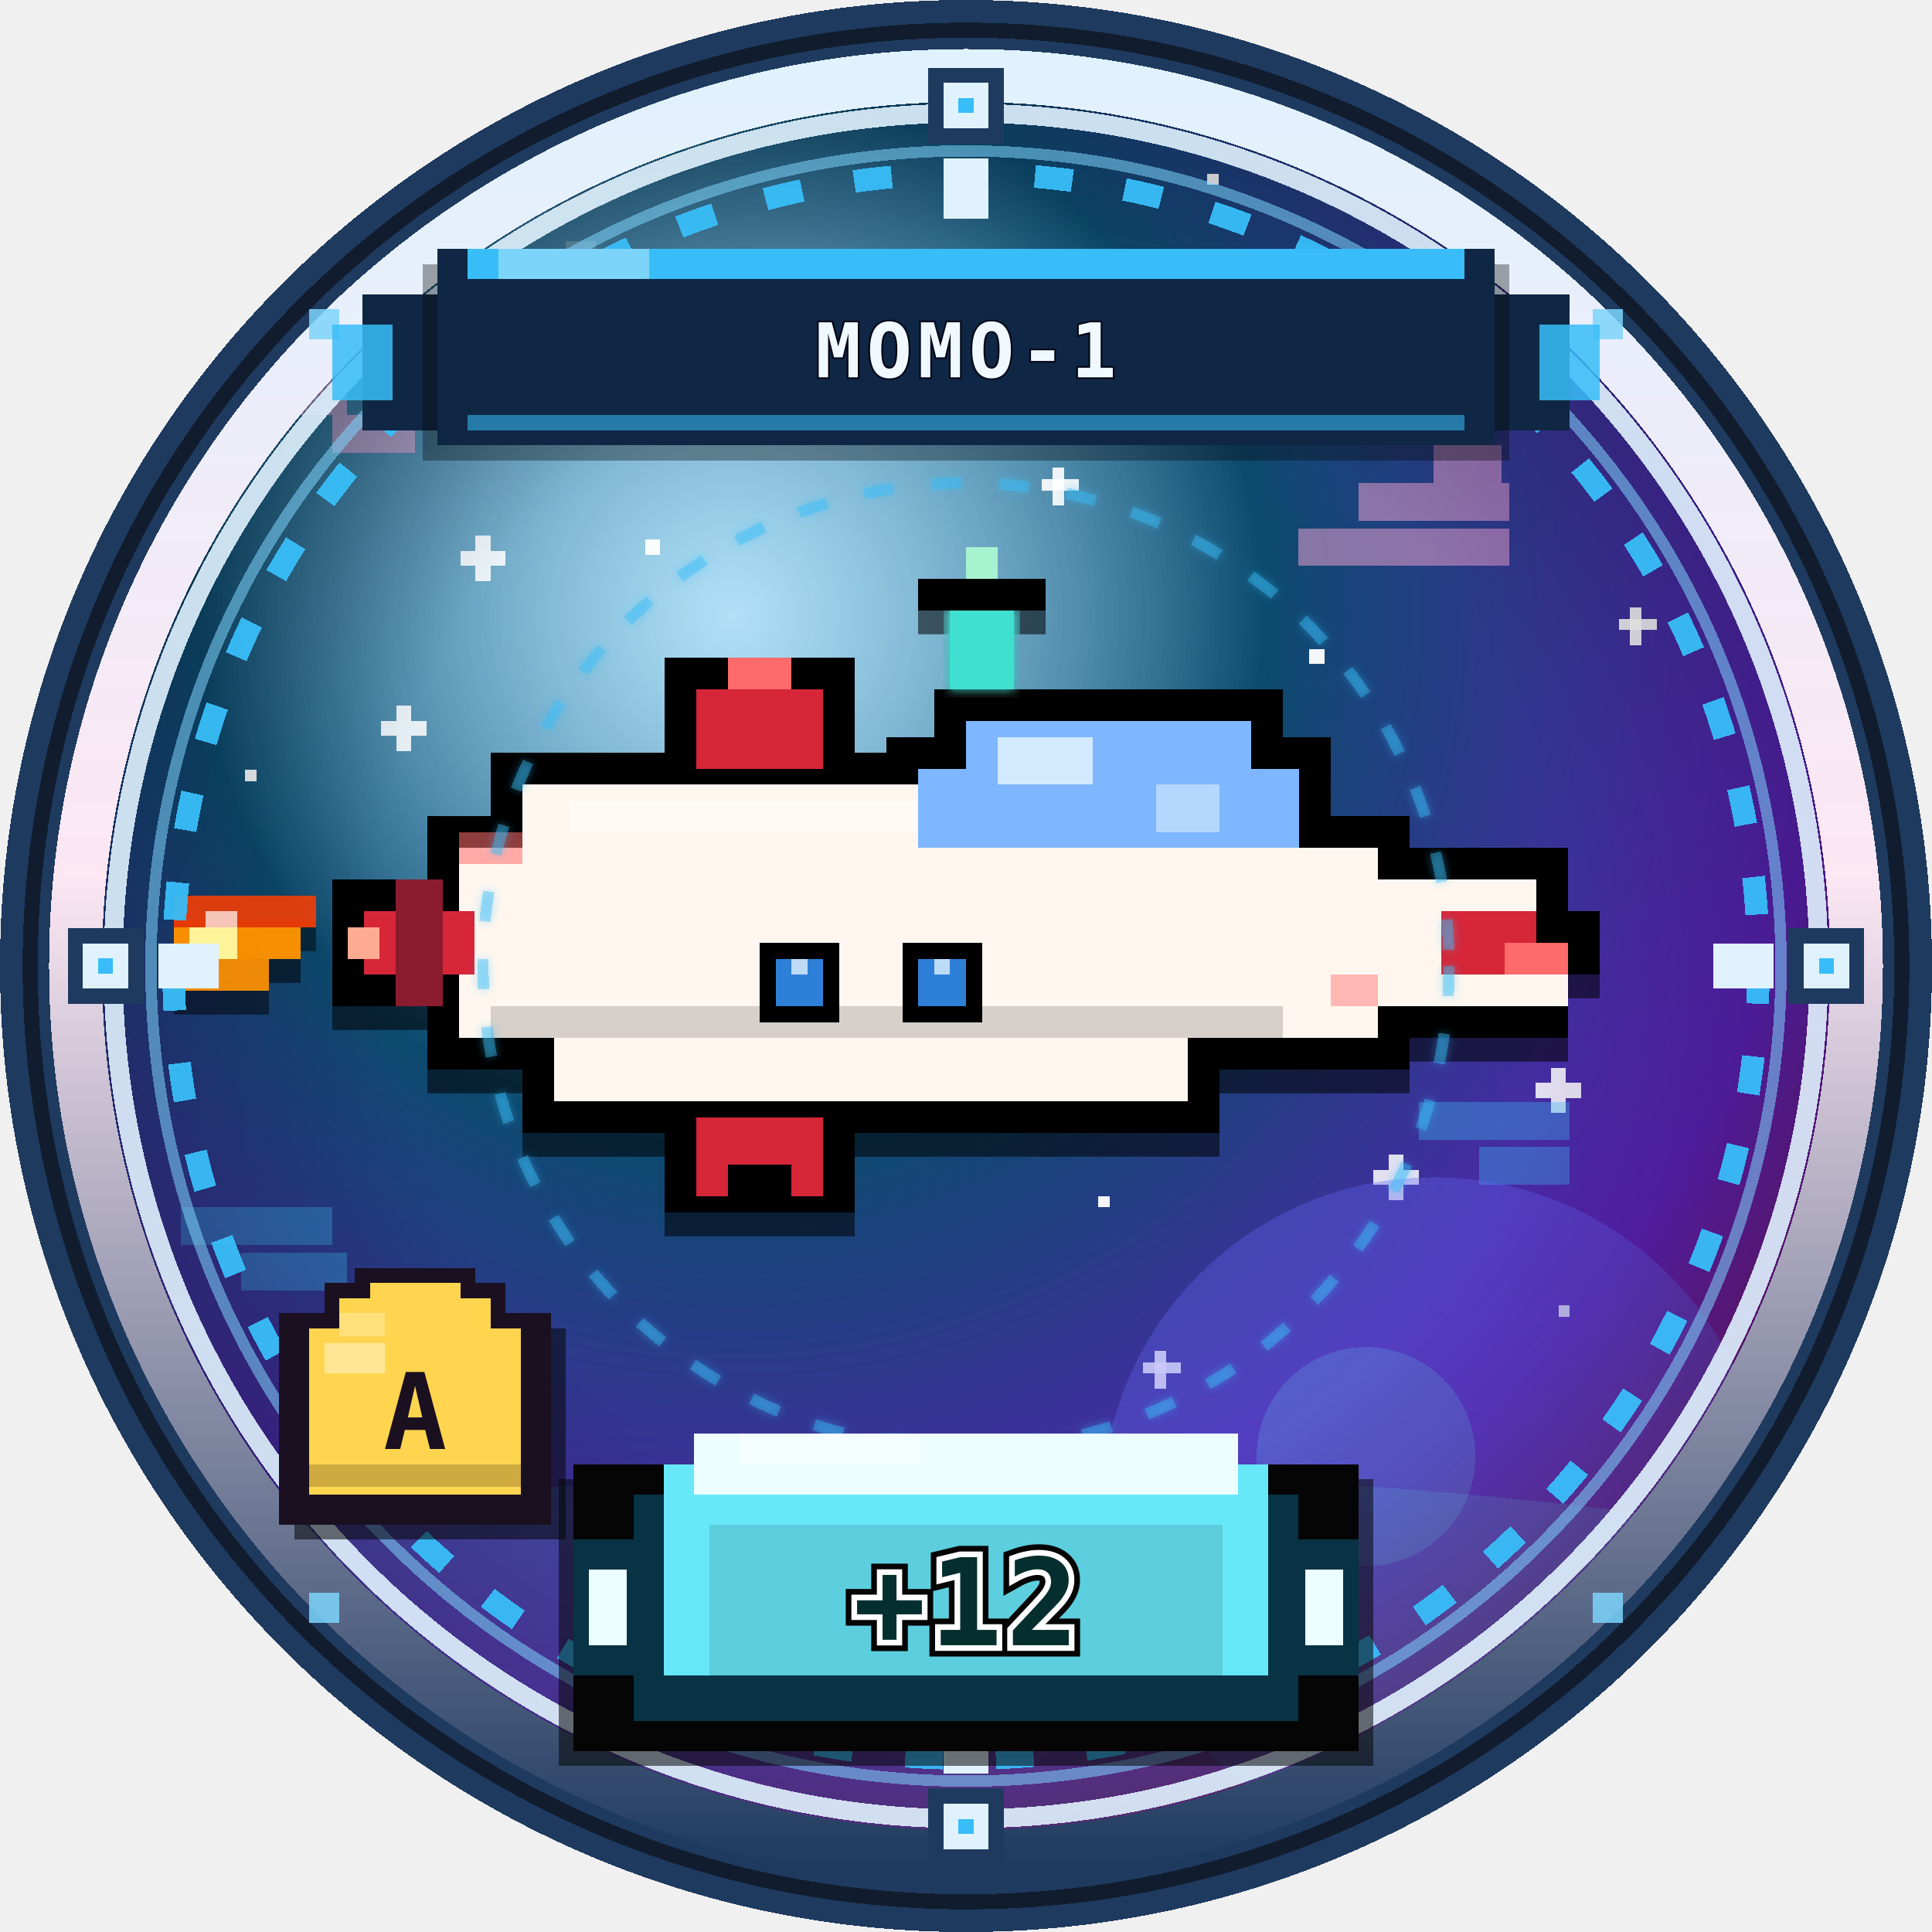
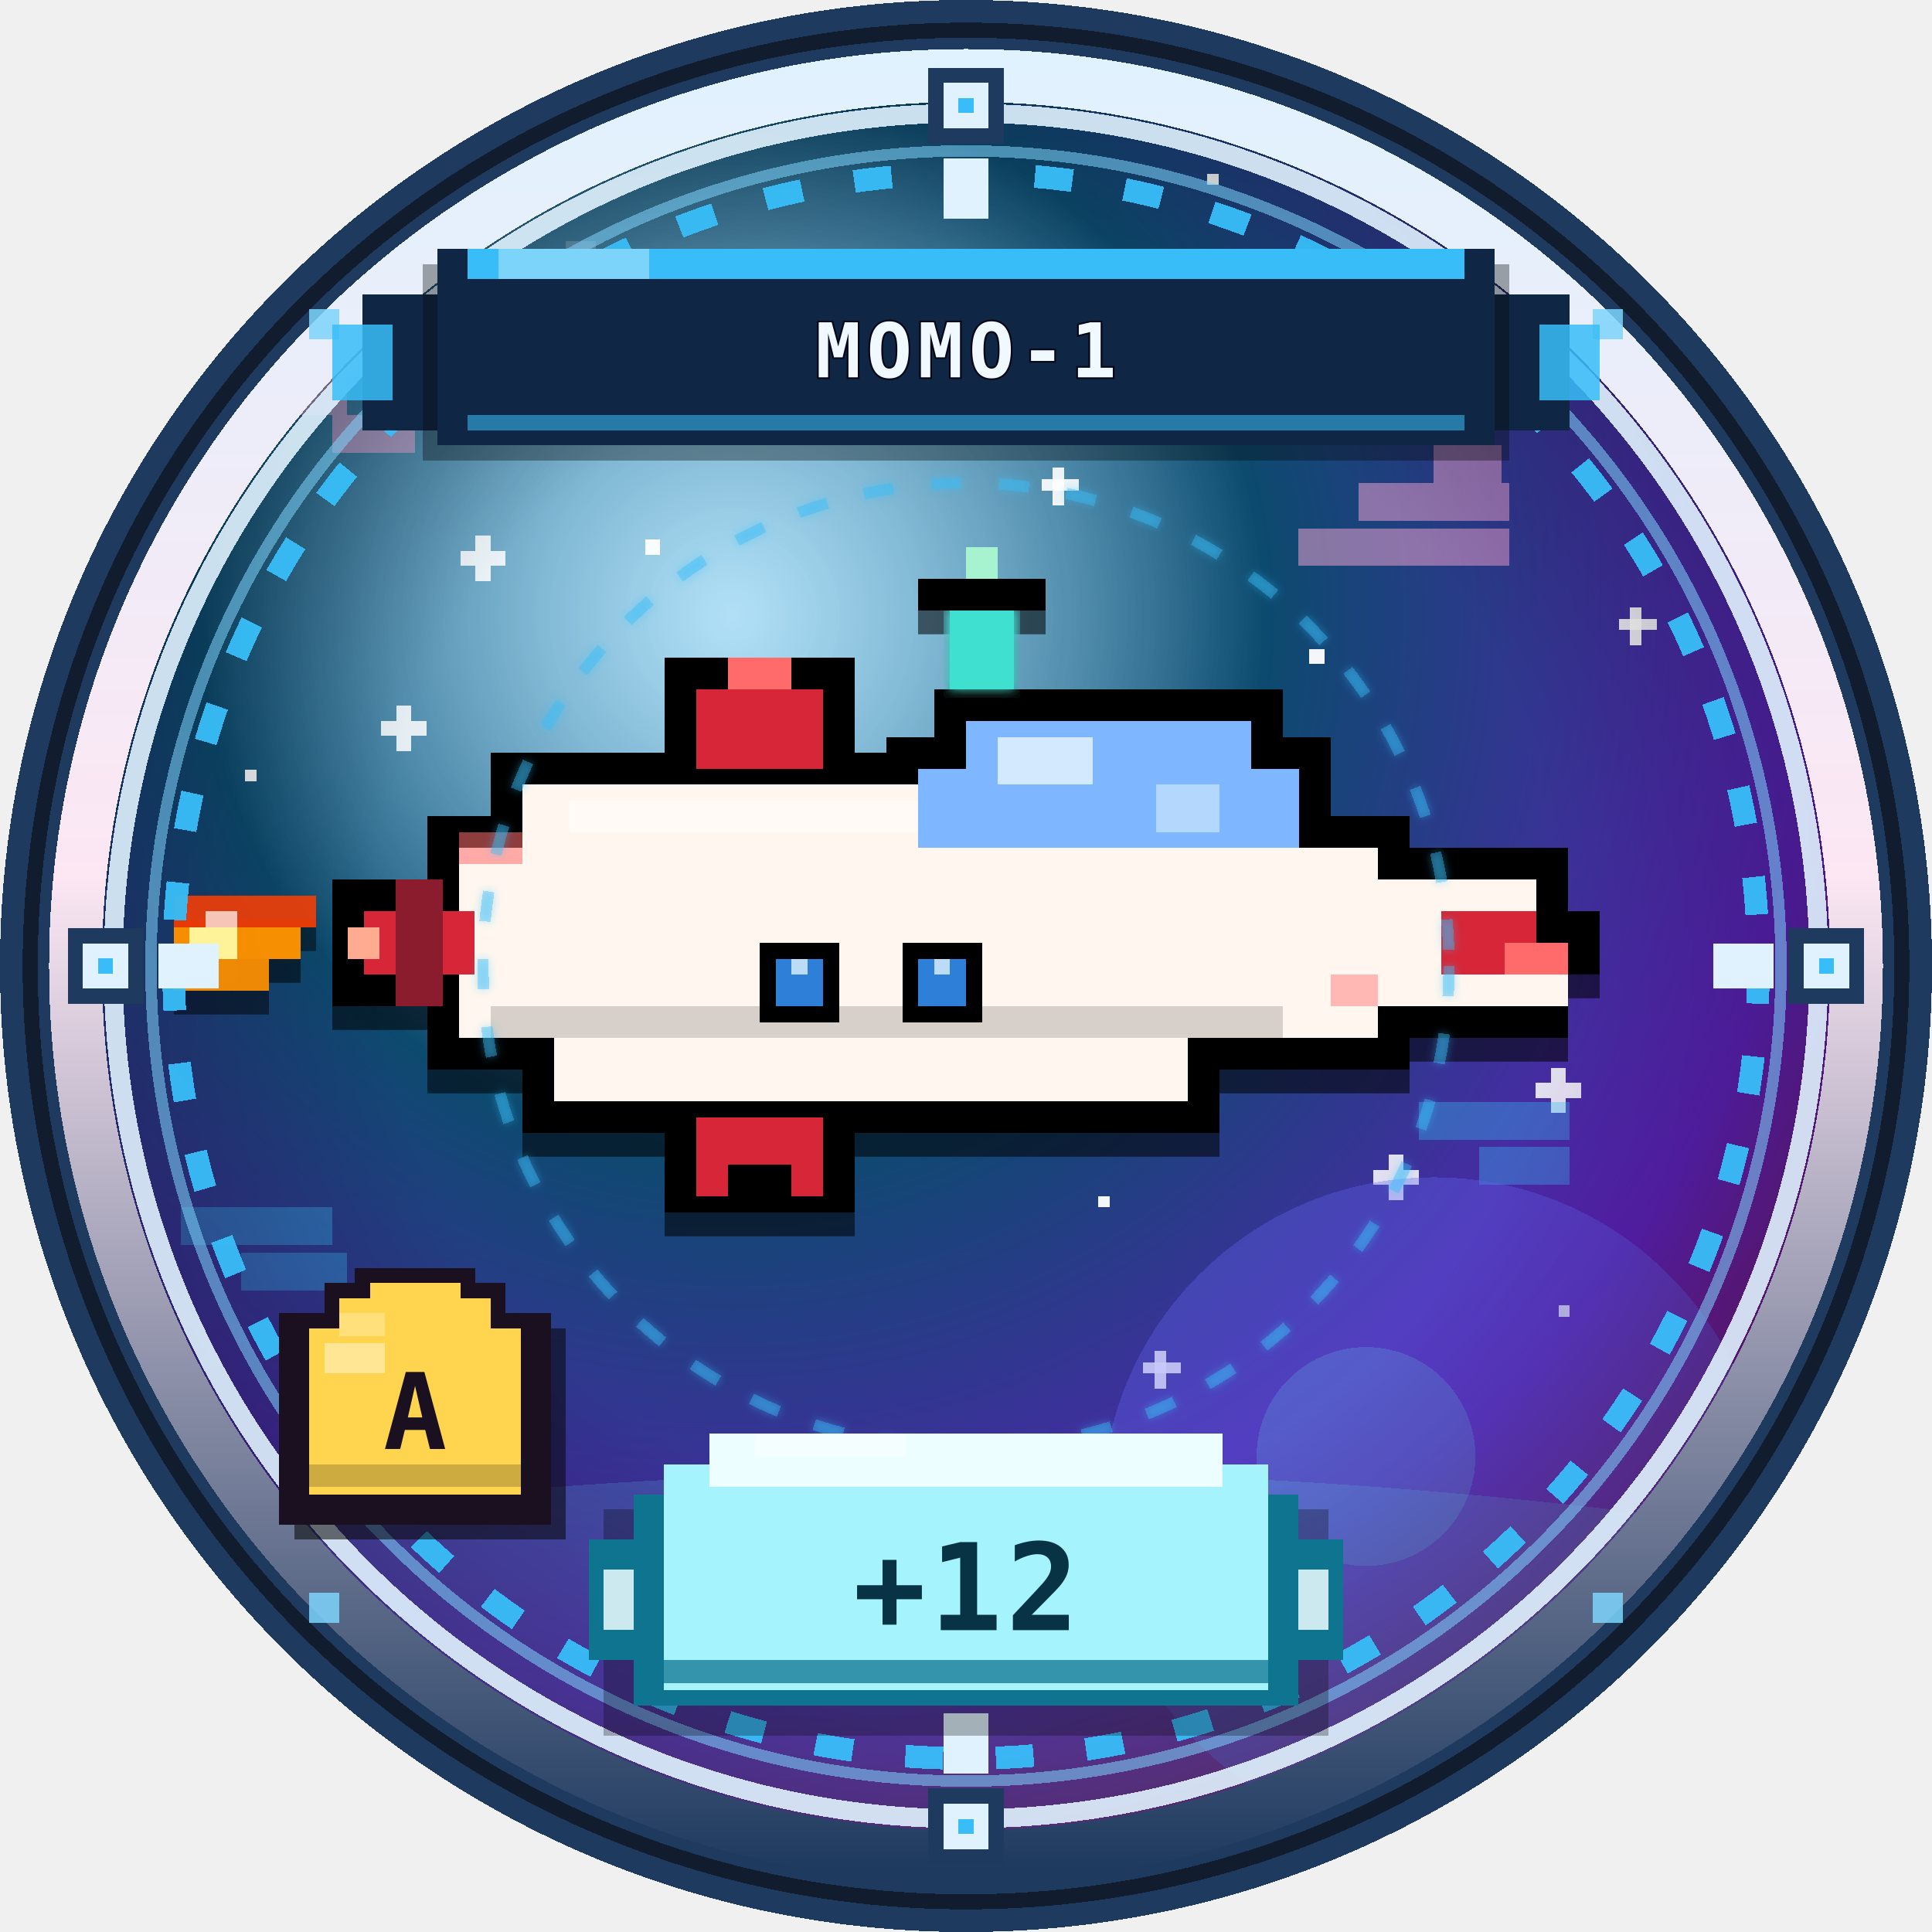
<svg xmlns="http://www.w3.org/2000/svg" viewBox="0 0 512 512" class="w-full h-full" shape-rendering="crispEdges">
  <defs>
    <radialGradient id="bg_badge_0" cx="38%" cy="32%" r="78%">
      <stop offset="0%" stop-color="#7dd3fc" stop-opacity="0.55" />
      <stop offset="35%" stop-color="#0c4a6e" />
      <stop offset="72%" stop-color="#5b21b6" />
      <stop offset="100%" stop-color="#9d174d" />
    </radialGradient>
    <linearGradient id="hull_badge_0" x1="0%" y1="0%" x2="100%" y2="0%">
      <stop offset="0%" stop-color="#e0e0e0" />
      <stop offset="50%" stop-color="#ffffff" />
      <stop offset="100%" stop-color="#d0d0d0" />
    </linearGradient>
    <linearGradient id="frame_badge_0" x1="0%" y1="0%" x2="100%" y2="100%">
      <stop offset="0%" stop-color="#e0f2fe" />
      <stop offset="50%" stop-color="#fce7f3" />
      <stop offset="100%" stop-color="#fef9c3" />
    </linearGradient>
    <linearGradient id="rim_badge_0" x1="0%" y1="0%" x2="0%" y2="100%">
      <stop offset="0%" stop-color="#e0f2fe" />
      <stop offset="45%" stop-color="#fce7f3" />
      <stop offset="100%" stop-color="#1e3a5f" />
    </linearGradient>
    <radialGradient id="vignette_badge_0" cx="50%" cy="48%" r="55%">
      <stop offset="55%" stop-color="#000000" stop-opacity="0" />
      <stop offset="100%" stop-color="#000000" stop-opacity="0.42" />
    </radialGradient>
    <filter id="shadow_badge_0" x="-50%" y="-50%" width="200%" height="200%">
      <feDropShadow dx="0" dy="6" stdDeviation="0" flood-color="#000" flood-opacity="0.55" />
    </filter>
    <filter id="glow_badge_0">
      <feGaussianBlur stdDeviation="1.2" result="blur" />
      <feComposite in="SourceGraphic" in2="blur" operator="over" />
    </filter>
    <filter id="text_glow_badge_0" x="-50%" y="-50%" width="200%" height="200%">
      <feGaussianBlur stdDeviation="2" result="blur" />
      <feMerge>
        <feMergeNode in="blur" />
        <feMergeNode in="SourceGraphic" />
      </feMerge>
    </filter>
    <clipPath id="clip_badge_0">
      <circle cx="256" cy="256" r="236" />
    </clipPath>
  </defs>
  <g clip-path="url(#clip_badge_0)">
    <rect width="512" height="512" fill="url(#bg_badge_0)" />
    <g fill="#ffffff" shape-rendering="crispEdges">
      <rect x="320" y="46" width="3" height="3" fill-opacity="0.95" />
      <rect x="368" y="306" width="4" height="4" fill-opacity="0.85" />
      <rect x="364" y="310" width="12" height="4" fill-opacity="0.85" />
      <rect x="368" y="314" width="4" height="4" fill-opacity="0.85" />
      <rect x="65" y="204" width="3" height="3" fill-opacity="0.95" />
      <rect x="258" y="46" width="4" height="4" fill-opacity="0.95" />
      <rect x="276" y="127" width="10" height="3" fill-opacity="0.9" />
      <rect x="279" y="124" width="3" height="10" fill-opacity="0.9" />
      <rect x="402" y="38" width="4" height="4" fill-opacity="0.85" />
      <rect x="398" y="42" width="12" height="4" fill-opacity="0.85" />
      <rect x="402" y="46" width="4" height="4" fill-opacity="0.85" />
      <rect x="347" y="172" width="4" height="4" fill-opacity="0.95" />
      <rect x="180" y="73" width="4" height="4" fill-opacity="0.95" />
      <rect x="303" y="361" width="10" height="3" fill-opacity="0.9" />
      <rect x="306" y="358" width="3" height="10" fill-opacity="0.9" />
      <rect x="272" y="425" width="4" height="4" fill-opacity="0.95" />
      <rect x="411" y="283" width="4" height="4" fill-opacity="0.85" />
      <rect x="407" y="287" width="12" height="4" fill-opacity="0.85" />
      <rect x="411" y="291" width="4" height="4" fill-opacity="0.85" />
      <rect x="291" y="317" width="3" height="3" fill-opacity="0.95" />
      <rect x="159" y="67" width="3" height="3" fill-opacity="0.95" />
      <rect x="153" y="290" width="3" height="3" fill-opacity="0.95" />
      <rect x="126" y="142" width="4" height="4" fill-opacity="0.85" />
      <rect x="122" y="146" width="12" height="4" fill-opacity="0.85" />
      <rect x="126" y="150" width="4" height="4" fill-opacity="0.85" />
      <rect x="324" y="279" width="4" height="4" fill-opacity="0.95" />
      <rect x="105" y="187" width="4" height="4" fill-opacity="0.85" />
      <rect x="101" y="191" width="12" height="4" fill-opacity="0.85" />
      <rect x="105" y="195" width="4" height="4" fill-opacity="0.85" />
      <rect x="320" y="261" width="10" height="3" fill-opacity="0.9" />
      <rect x="323" y="258" width="3" height="10" fill-opacity="0.9" />
      <rect x="413" y="346" width="3" height="3" fill-opacity="0.95" />
      <rect x="171" y="143" width="4" height="4" fill-opacity="0.95" />
      <rect x="429" y="164" width="10" height="3" fill-opacity="0.9" />
      <rect x="432" y="161" width="3" height="10" fill-opacity="0.9" />
    </g>
    <g opacity="0.5" shape-rendering="crispEdges">
      <g fill="#f9a8d4">
        <rect x="56" y="100" width="36" height="10" />
        <rect x="72" y="90" width="44" height="10" />
        <rect x="88" y="110" width="22" height="10" />
        <rect x="360" y="128" width="40" height="10" />
        <rect x="344" y="140" width="56" height="10" />
        <rect x="380" y="118" width="18" height="10" />
      </g>
      <g fill="#38bdf8" opacity="0.7">
        <rect x="48" y="320" width="40" height="10" />
        <rect x="64" y="332" width="28" height="10" />
        <rect x="376" y="292" width="40" height="10" />
        <rect x="392" y="304" width="24" height="10" />
      </g>
      <g fill="url(#frame_badge_0)" opacity="0.45">
        <rect x="150" y="64" width="8" height="8" />
        <rect x="348" y="84" width="8" height="8" />
        <rect x="120" y="250" width="8" height="8" />
        <rect x="300" y="230" width="8" height="8" />
        <rect x="200" y="300" width="6" height="6" />
      </g>
    </g>
    <circle cx="380" cy="400" r="88" fill="#6366f1" fill-opacity="0.35" />
    <circle cx="362" cy="386" r="29" fill="#67e8f9" fill-opacity="0.18" />
    <path d="M-40 420 Q256 360 552 420 V520 H-40 Z" fill="#67e8f9" fill-opacity="0.16" />
    <rect width="512" height="512" fill="url(#vignette_badge_0)" />
  </g>
  <g transform="translate(256, 252) scale(1.05)" filter="url(#shadow_badge_0)">
    <g transform="translate(20, -2)" shape-rendering="crispEdges">
      <rect x="-140" y="-48" width="200" height="16" fill="#050505" />
      <rect x="-156" y="-32" width="248" height="64" fill="#050505" />
      <rect x="-132" y="32" width="176" height="16" fill="#050505" />
      <rect x="92" y="-24" width="40" height="48" fill="#050505" />
      <rect x="124" y="-8" width="16" height="16" fill="#050505" />
      <rect x="-180" y="-16" width="28" height="32" fill="#050505" />
      <rect x="-96" y="-72" width="48" height="28" fill="#050505" />
      <rect x="-96" y="40" width="48" height="28" fill="#050505" />
      <rect x="-28" y="-64" width="88" height="20" fill="#050505" />
      <rect x="-40" y="-52" width="112" height="28" fill="#050505" />
      <rect x="-132" y="-40" width="184" height="16" fill="#fff7ef" />
      <rect x="-148" y="-24" width="232" height="48" fill="#fff7ef" />
      <rect x="-124" y="24" width="160" height="16" fill="#fff7ef" />
      <rect x="84" y="-16" width="40" height="32" fill="#fff7ef" />
      <rect x="116" y="0" width="16" height="16" fill="#fff7ef" />
      <rect x="-140" y="16" width="200" height="8" fill="#1a1a22" opacity="0.18" />
      <rect x="-120" y="-36" width="140" height="8" fill="#ffffff" opacity="0.35" />
      <rect x="-88" y="-64" width="32" height="20" fill="#d62839" />
      <rect x="-80" y="-72" width="16" height="8" fill="#ff6b6b" />
      <rect x="-88" y="44" width="32" height="20" fill="#d62839" />
      <rect x="-80" y="56" width="16" height="8" fill="#050505" />
      <rect x="100" y="-8" width="24" height="16" fill="#d62839" />
      <rect x="116" y="0" width="16" height="8" fill="#ff6b6b" />
      <rect x="-172" y="-8" width="28" height="16" fill="#d62839" />
      <rect x="-164" y="-16" width="12" height="32" fill="#8b1e2d" />
      <rect x="-176" y="-4" width="8" height="8" fill="#ffab91" />
      <rect x="-20" y="-56" width="72" height="16" fill="#7eb6ff" />
      <rect x="-32" y="-44" width="96" height="20" fill="#7eb6ff" />
      <rect x="-12" y="-52" width="24" height="12" fill="#e0f2fe" opacity="0.85" />
      <rect x="28" y="-40" width="16" height="12" fill="#e0f2fe" opacity="0.55" />
      <rect x="-72" y="0" width="20" height="20" fill="#050505" />
      <rect x="-68" y="4" width="12" height="12" fill="#2f7fd8" />
      <rect x="-64" y="4" width="4" height="4" fill="#e0f2fe" opacity="0.8" />
      <rect x="-36" y="0" width="20" height="20" fill="#050505" />
      <rect x="-32" y="4" width="12" height="12" fill="#2f7fd8" />
      <rect x="-28" y="4" width="4" height="4" fill="#e0f2fe" opacity="0.8" />
      <rect x="-148" y="-28" width="16" height="8" fill="#ff6b6b" opacity="0.55" />
      <rect x="72" y="8" width="12" height="8" fill="#ff6b6b" opacity="0.45" />
      <rect x="-220" y="-12" width="36" height="8" fill="#ff3d00" opacity="0.85" />
      <rect x="-220" y="-4" width="32" height="8" fill="#ff9100" opacity="0.95" />
      <rect x="-220" y="4" width="24" height="8" fill="#ff9100" opacity="0.9" />
      <rect x="-216" y="-4" width="12" height="8" fill="#fff59d" opacity="0.98" />
      <rect x="-212" y="-8" width="8" height="4" fill="#ffffff" opacity="0.7" />
      <rect x="-24" y="-84" width="16" height="20" fill="#40e0d0" filter="url(#glow_badge_0)" />
      <rect x="-32" y="-92" width="32" height="8" fill="#050505" />
      <rect x="-20" y="-100" width="8" height="8" fill="#a7f3d0" />
    </g>
  </g>
  <g filter="url(#glow_badge_0)" id="upgrade_badge_0">
    <circle cx="256" cy="256" r="128" fill="none" stroke="#38bdf8" stroke-width="3" opacity="0.4" stroke-dasharray="8 10" />
  </g>
  <g shape-rendering="crispEdges" id="frame_badge_0_chrome">
    <circle cx="256" cy="256" r="248" fill="none" stroke="#1e3a5f" stroke-width="16" />
    <circle cx="256" cy="256" r="248" fill="none" stroke="#050505" stroke-width="4" opacity="0.55" />
    <circle cx="256" cy="256" r="236" fill="none" stroke="url(#rim_badge_0)" stroke-width="14" />
    <circle cx="256" cy="256" r="226" fill="none" stroke="#e0f2fe" stroke-width="5" opacity="0.9" />
    <circle cx="256" cy="256" r="216" fill="none" stroke="#7dd3fc" stroke-width="3" opacity="0.55" />
    <circle cx="256" cy="256" r="210" fill="none" stroke="#38bdf8" stroke-width="6" stroke-dasharray="10 14" opacity="0.95" />
    <rect x="250" y="42" width="12" height="16" fill="#e0f2fe" />
    <rect x="250" y="454" width="12" height="16" fill="#e0f2fe" />
    <rect x="42" y="250" width="16" height="12" fill="#e0f2fe" />
    <rect x="454" y="250" width="16" height="12" fill="#e0f2fe" />
    <rect x="246" y="18" width="20" height="20" fill="#1e3a5f" />
    <rect x="250" y="22" width="12" height="12" fill="#e0f2fe" />
    <rect x="254" y="26" width="4" height="4" fill="#38bdf8" />
    <rect x="474" y="246" width="20" height="20" fill="#1e3a5f" />
    <rect x="478" y="250" width="12" height="12" fill="#e0f2fe" />
    <rect x="482" y="254" width="4" height="4" fill="#38bdf8" />
    <rect x="246" y="474" width="20" height="20" fill="#1e3a5f" />
    <rect x="250" y="478" width="12" height="12" fill="#e0f2fe" />
    <rect x="254" y="482" width="4" height="4" fill="#38bdf8" />
    <rect x="18" y="246" width="20" height="20" fill="#1e3a5f" />
    <rect x="22" y="250" width="12" height="12" fill="#e0f2fe" />
    <rect x="26" y="254" width="4" height="4" fill="#38bdf8" />
    <rect x="82" y="82" width="8" height="8" fill="#7dd3fc" opacity="0.85" />
    <rect x="422" y="82" width="8" height="8" fill="#7dd3fc" opacity="0.85" />
    <rect x="82" y="422" width="8" height="8" fill="#7dd3fc" opacity="0.85" />
    <rect x="422" y="422" width="8" height="8" fill="#7dd3fc" opacity="0.85" />
  </g>
  <g shape-rendering="crispEdges" id="name_badge_0">
    <rect x="96" y="78" width="20" height="36" fill="#0f2744" />
    <rect x="396" y="78" width="20" height="36" fill="#0f2744" />
    <rect x="88" y="86" width="16" height="20" fill="#38bdf8" opacity="0.85" />
    <rect x="408" y="86" width="16" height="20" fill="#38bdf8" opacity="0.85" />
    <rect x="112" y="70" width="288" height="52" fill="#050505" opacity="0.35" />
    <rect x="116" y="66" width="280" height="52" fill="#0f2744" />
    <rect x="124" y="74" width="264" height="36" fill="#0f2744" />
    <rect x="124" y="66" width="264" height="8" fill="#38bdf8" />
    <rect x="132" y="66" width="40" height="8" fill="#ffffff" opacity="0.35" />
    <rect x="124" y="110" width="264" height="4" fill="#38bdf8" opacity="0.55" />
    <text x="256" y="100" font-family="Galmuri11, monospace" font-size="20" font-weight="bold" fill="#f0f9ff" stroke="#020617" stroke-width="0.9" paint-order="stroke" text-anchor="middle" letter-spacing="1.5">MOMO-1</text>
  </g>
  <g shape-rendering="crispEdges" id="grade_badge_0">
    <rect x="78" y="352" width="72" height="56" fill="#050505" opacity="0.55" />
    <rect x="74" y="348" width="72" height="56" fill="#1a1020" />
    <rect x="86" y="340" width="48" height="12" fill="#1a1020" />
    <rect x="94" y="336" width="32" height="8" fill="#1a1020" />
    <rect x="82" y="352" width="56" height="44" fill="#ffd54f" />
    <rect x="90" y="344" width="40" height="12" fill="#ffd54f" />
    <rect x="98" y="340" width="24" height="8" fill="#ffd54f" />
    <rect x="86" y="356" width="16" height="8" fill="#ffffff" opacity="0.4" />
    <rect x="90" y="348" width="12" height="6" fill="#ffffff" opacity="0.25" />
    <rect x="82" y="388" width="56" height="6" fill="#050505" opacity="0.2" />
    <text x="110" y="384" font-family="Galmuri11, monospace" font-size="28" font-weight="bold" fill="#1a1020" text-anchor="middle">A</text>
  </g>
  <g shape-rendering="crispEdges" id="enhance_badge_0">
-     <rect x="148" y="392" width="216" height="76" fill="#050505" opacity="0.55" />
-     <rect x="152" y="388" width="208" height="76" fill="#050505" />
-     <rect x="152" y="408" width="18" height="36" fill="#083344" />
-     <rect x="342" y="408" width="18" height="36" fill="#083344" />
-     <rect x="156" y="416" width="10" height="20" fill="#ecfeff" />
-     <rect x="346" y="416" width="10" height="20" fill="#ecfeff" />
-     <rect x="168" y="396" width="176" height="60" fill="#083344" />
-     <rect x="176" y="388" width="160" height="64" fill="#67e8f9" />
-     <rect x="184" y="380" width="144" height="16" fill="#ecfeff" />
-     <rect x="196" y="380" width="48" height="8" fill="#ffffff" opacity="0.55" />
-     <rect x="188" y="404" width="136" height="40" fill="#050505" opacity="0.12" />
-     <rect x="176" y="444" width="160" height="8" fill="#083344" />
-     <text x="256" y="436" font-family="Galmuri11, monospace" font-size="32" font-weight="bold" fill="none" stroke="#050505" stroke-width="6" paint-order="stroke" text-anchor="middle" letter-spacing="1">+12</text>
-     <text x="256" y="436" font-family="Galmuri11, monospace" font-size="32" font-weight="bold" fill="#042f2e" stroke="#ffffff" stroke-width="3" paint-order="stroke" text-anchor="middle" letter-spacing="1">+12</text>
+     <rect x="160" y="400" width="192" height="60" fill="#050505" opacity="0.28" />
+     <rect x="156" y="408" width="16" height="32" fill="#0e7490" />
+     <rect x="340" y="408" width="16" height="32" fill="#0e7490" />
+     <rect x="160" y="416" width="8" height="16" fill="#ecfeff" opacity="0.85" />
+     <rect x="344" y="416" width="8" height="16" fill="#ecfeff" opacity="0.85" />
+     <rect x="168" y="396" width="176" height="56" fill="#0e7490" />
+     <rect x="176" y="388" width="160" height="60" fill="#a5f3fc" />
+     <rect x="188" y="380" width="136" height="14" fill="#ecfeff" />
+     <rect x="200" y="380" width="40" height="6" fill="#ffffff" opacity="0.45" />
+     <rect x="176" y="440" width="160" height="6" fill="#0e7490" opacity="0.75" />
+     <text x="256" y="432" font-family="Galmuri11, monospace" font-size="32" font-weight="bold" fill="#083344" text-anchor="middle" letter-spacing="1">+12</text>
  </g>
</svg>
